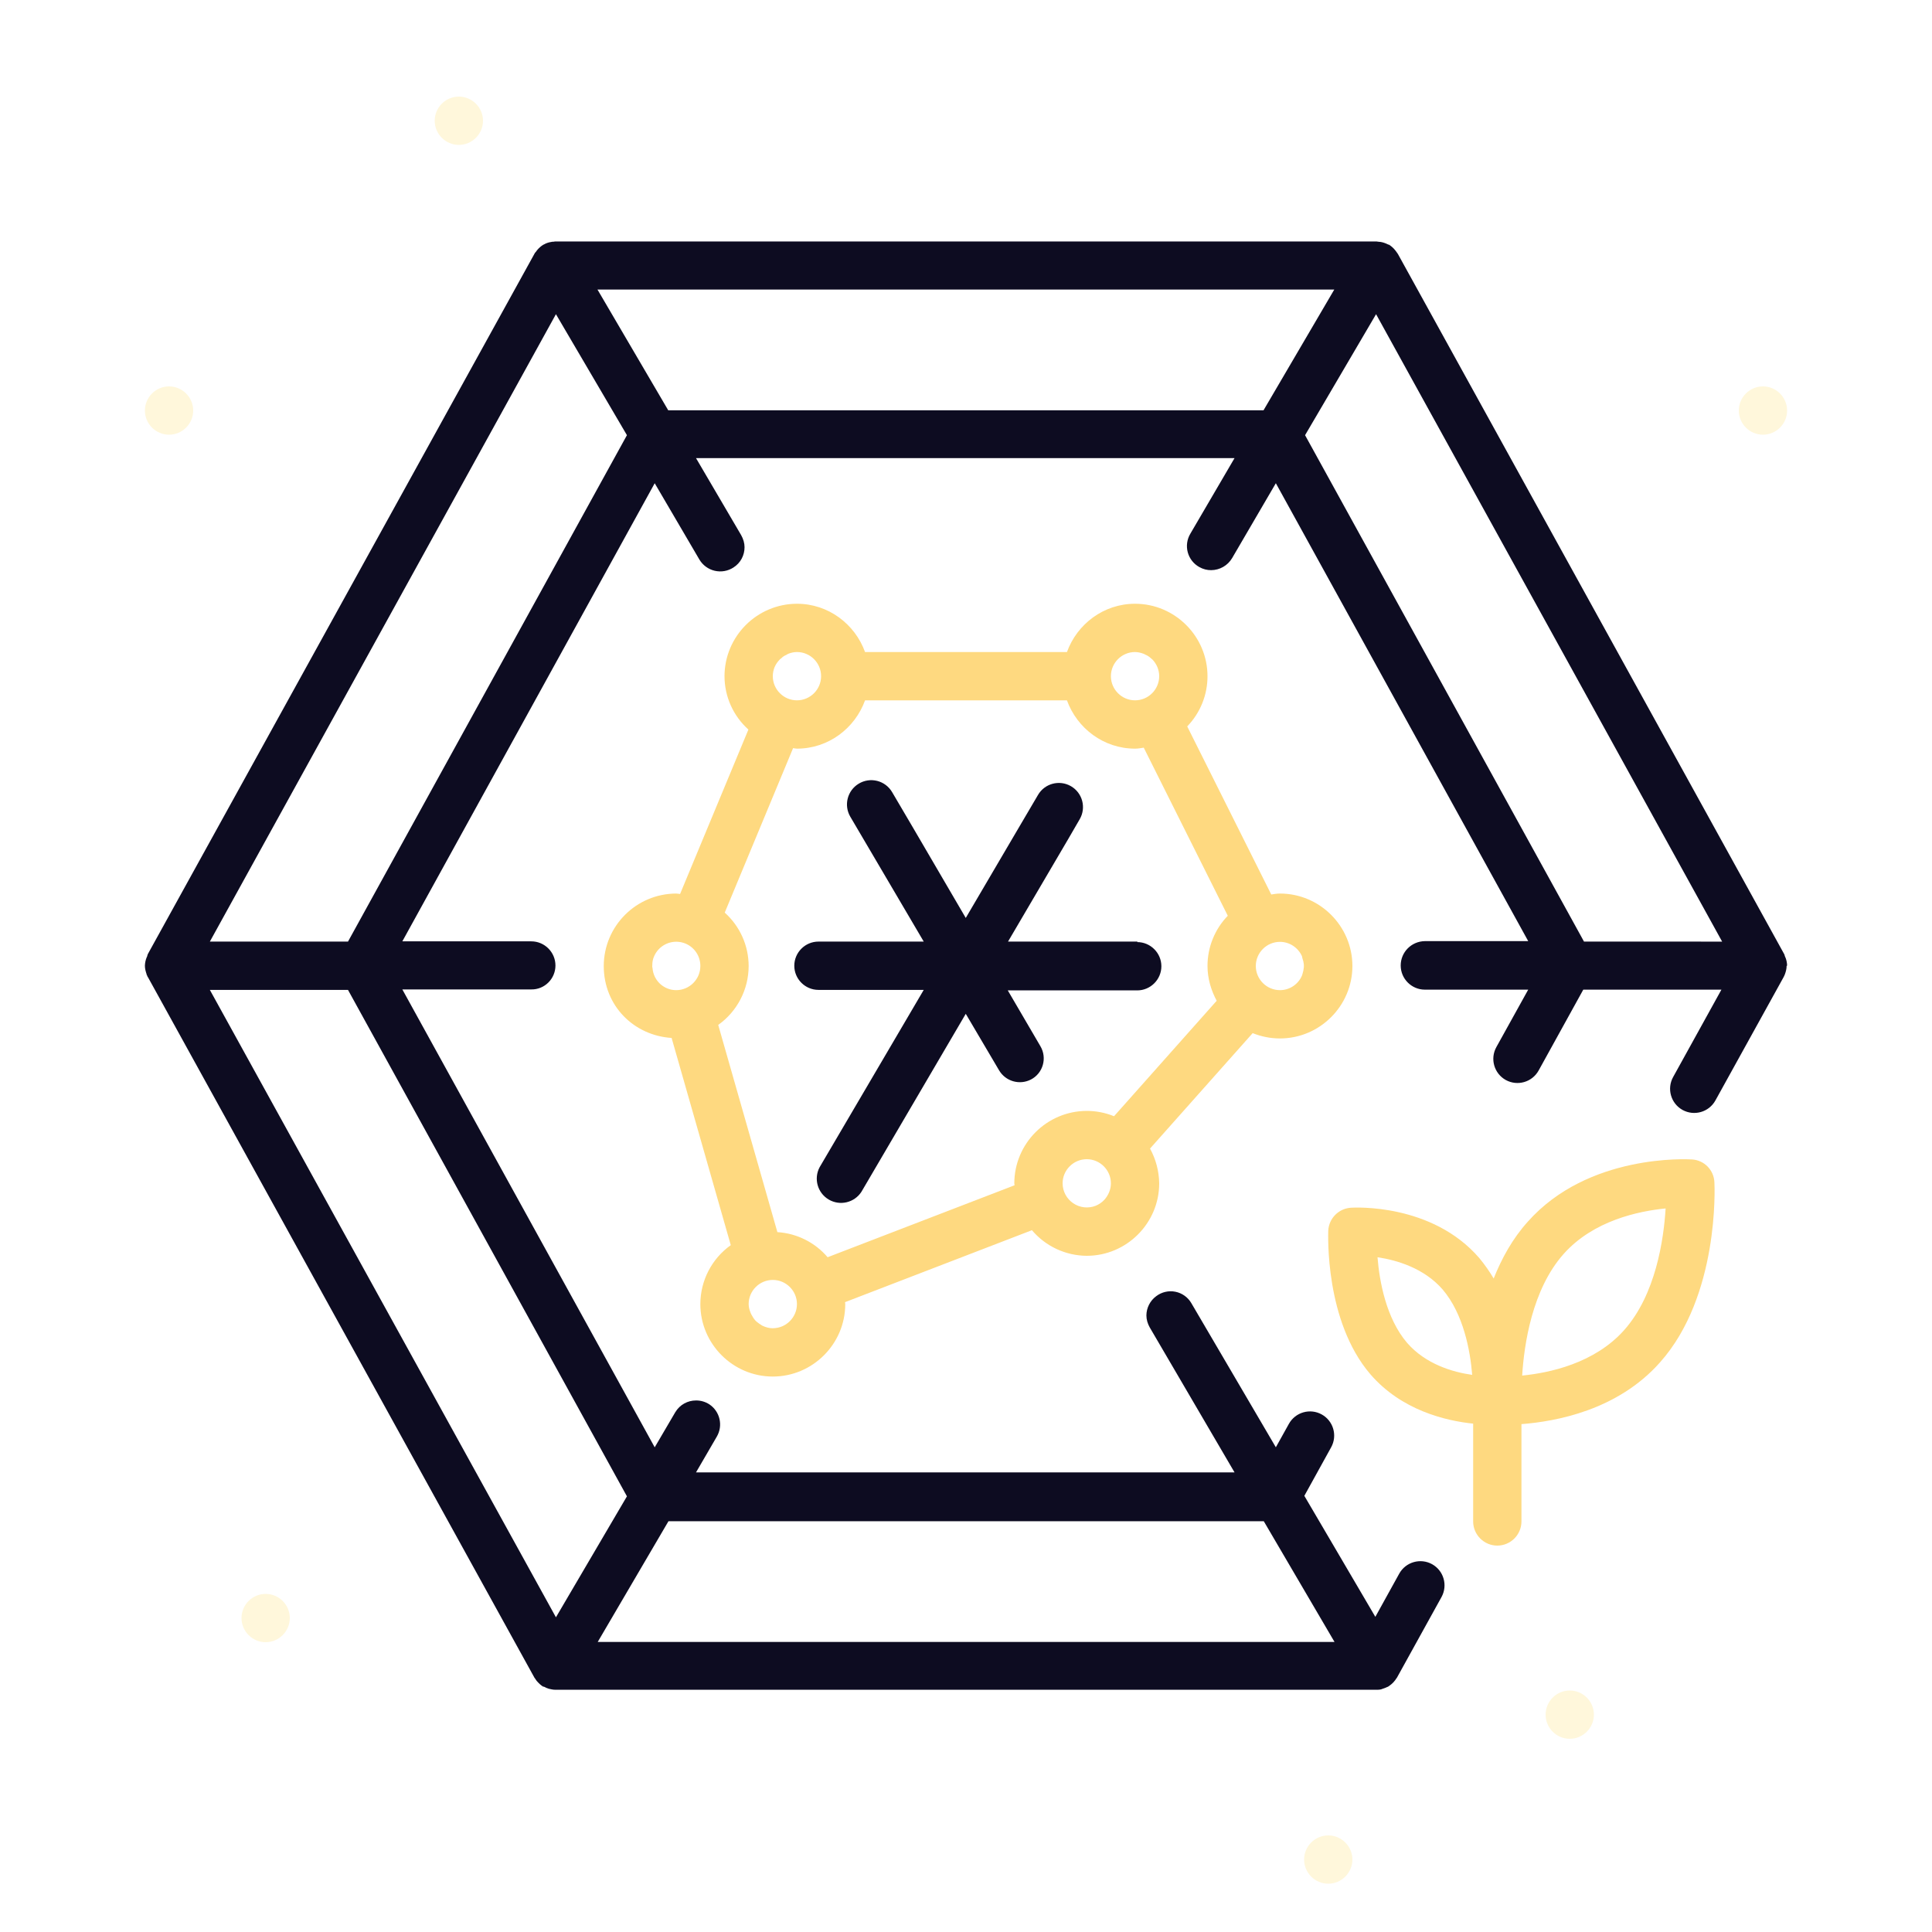
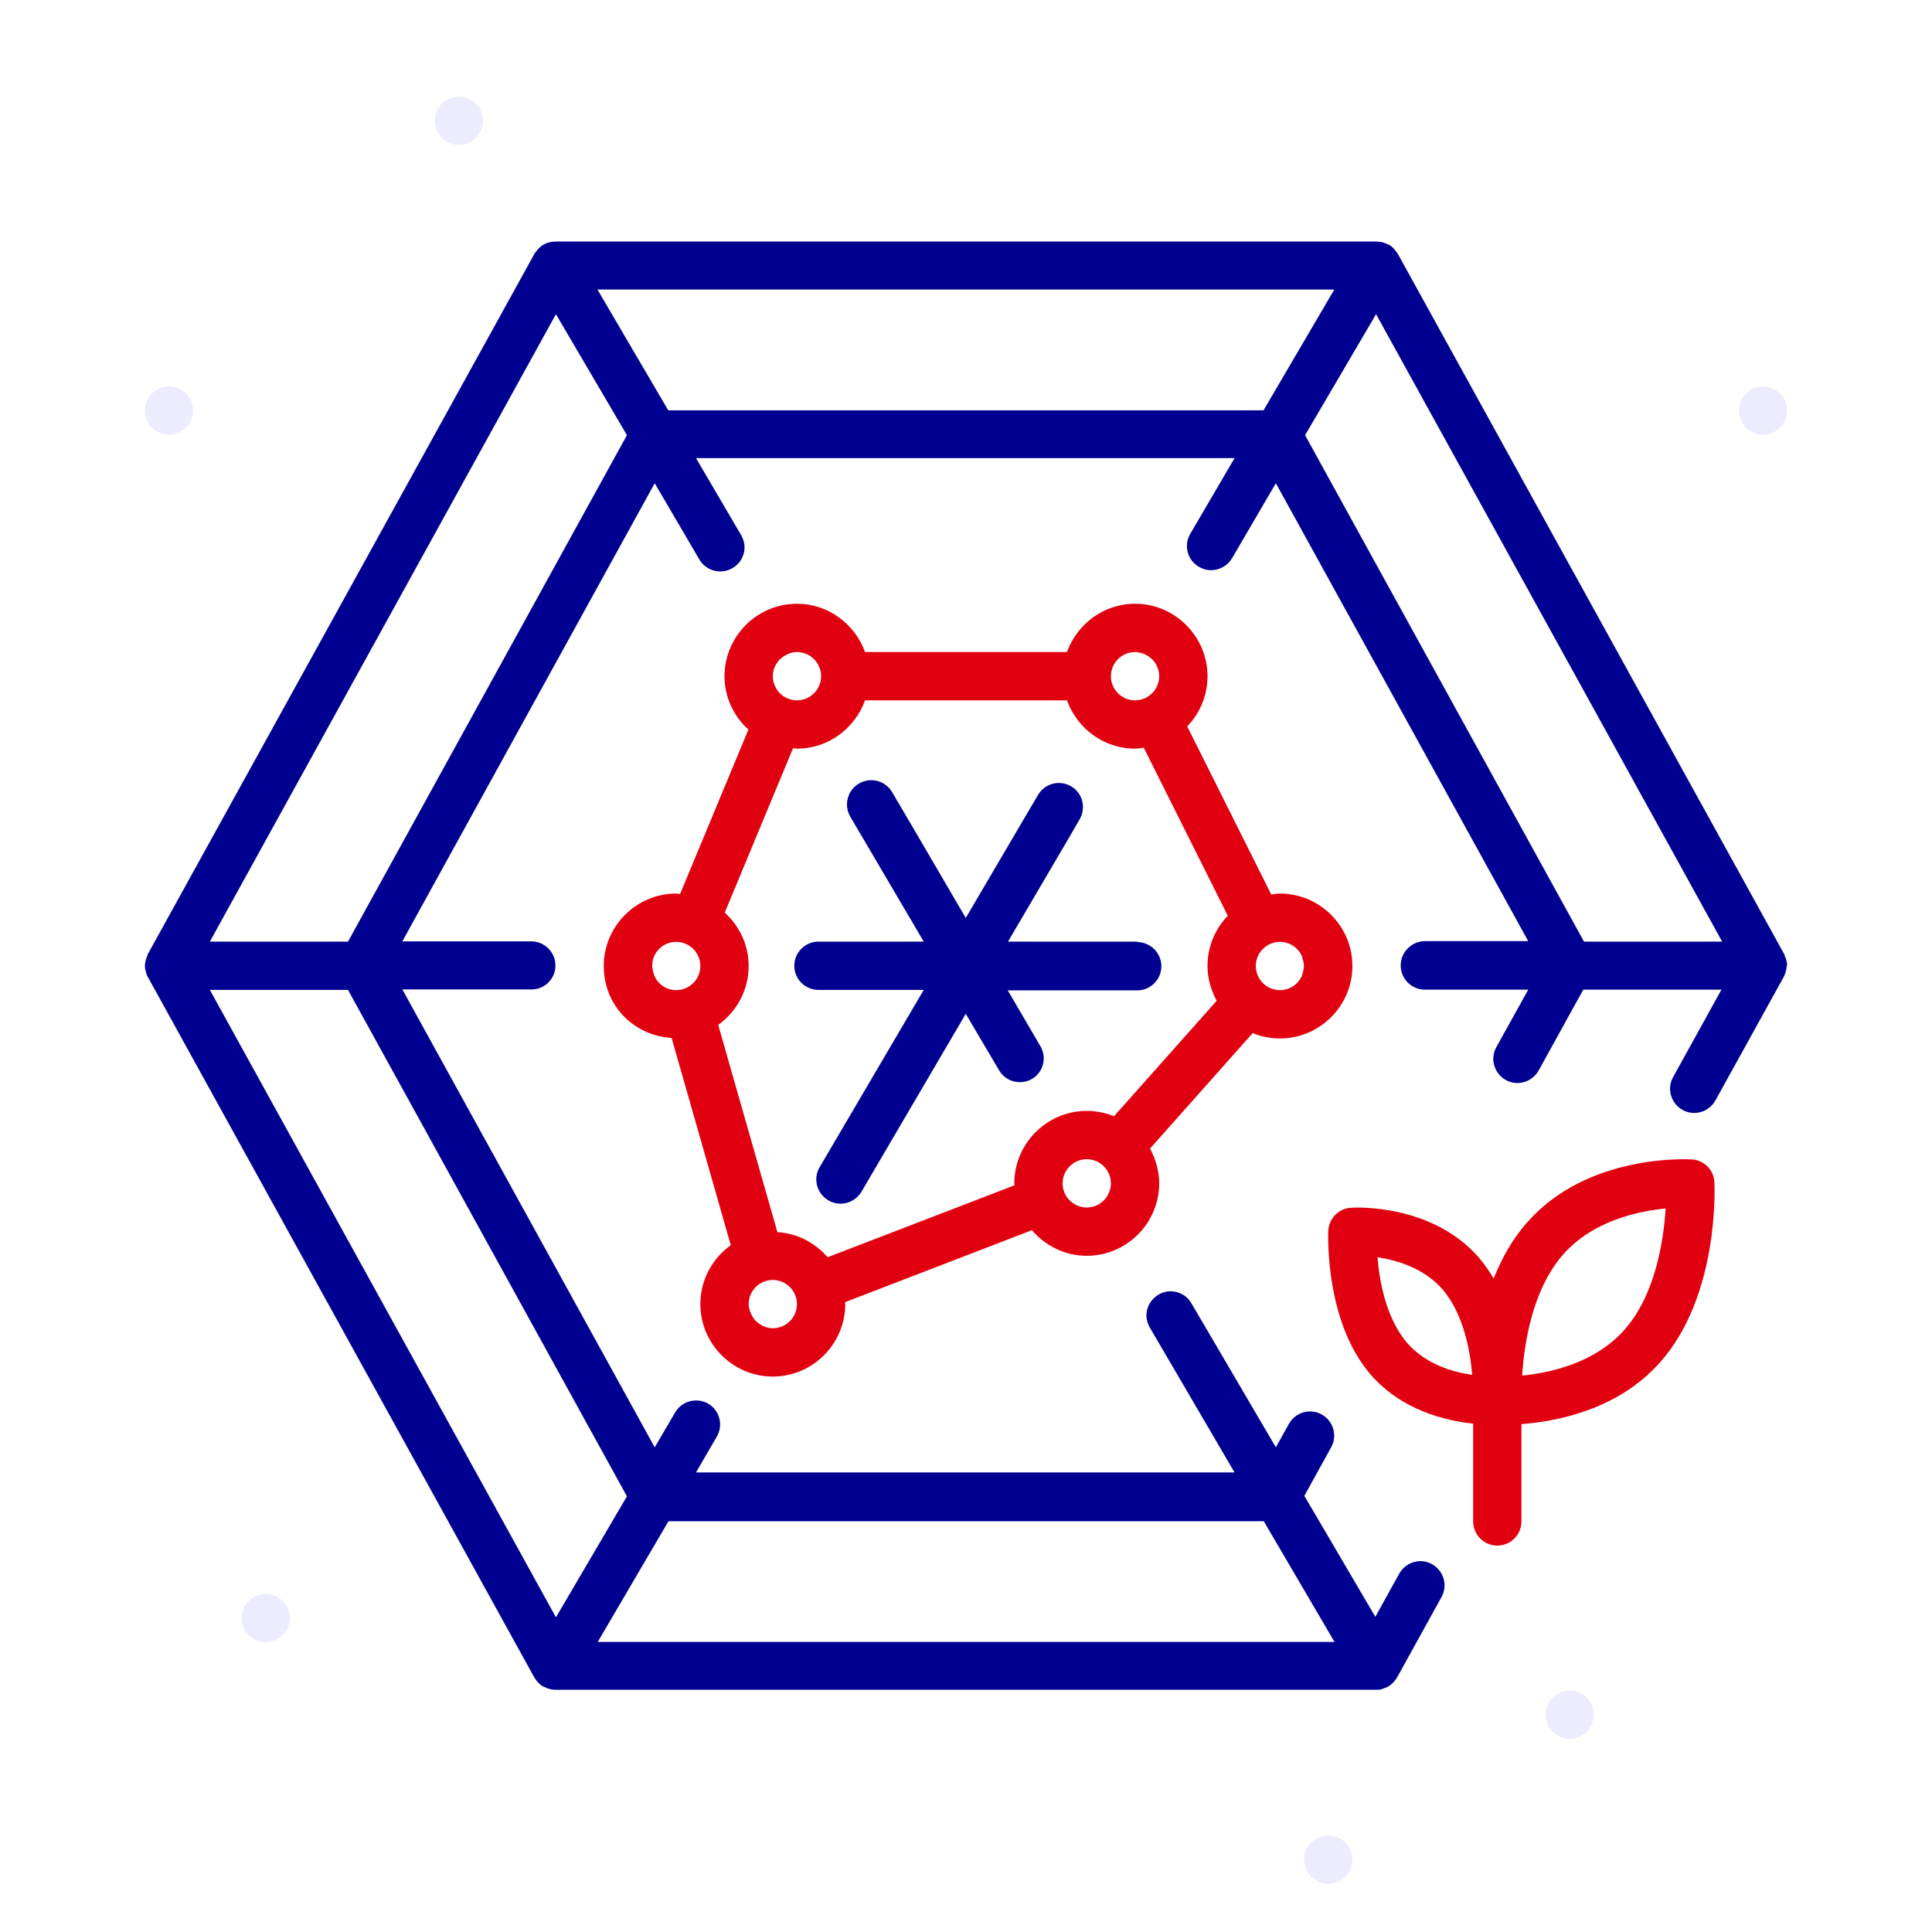
- <svg xmlns="http://www.w3.org/2000/svg" width="96" height="96" fill="none">
-   <path fill="#FFF7DB" fill-rule="evenodd" d="M87.6 21.6c-.66 0-1.2-.54-1.2-1.2s.54-1.2 1.2-1.2 1.2.54 1.2 1.2-.54 1.2-1.2 1.2m-79.2 0c-.66 0-1.2-.54-1.2-1.2s.54-1.2 1.2-1.2 1.2.54 1.2 1.2-.54 1.2-1.2 1.2m4.8 60c-.66 0-1.2-.54-1.2-1.2s.54-1.2 1.2-1.2 1.2.54 1.2 1.2-.54 1.2-1.2 1.2M78 86.4c-.66 0-1.2-.54-1.2-1.2S77.34 84 78 84s1.2.54 1.2 1.2-.54 1.2-1.2 1.2M22.8 7.2c-.66 0-1.2-.54-1.2-1.2s.54-1.2 1.2-1.2S24 5.34 24 6s-.54 1.2-1.2 1.2M66 93.6c-.66 0-1.2-.54-1.2-1.2s.54-1.2 1.2-1.2 1.2.54 1.2 1.2-.54 1.2-1.2 1.2" clip-rule="evenodd" />
-   <path fill="#FED980" d="M85.188 58.752a1.185 1.185 0 0 0-1.116-1.14c-.216-.013-5.16-.288-8.16 3.096-.756.84-1.296 1.824-1.692 2.82a8 8 0 0 0-.708-1.008c-2.352-2.737-6.216-2.52-6.384-2.509A1.205 1.205 0 0 0 66 61.152c0 .18-.18 4.476 2.088 7.128 1.548 1.8 3.744 2.317 5.112 2.46v4.86c0 .66.54 1.2 1.2 1.2s1.2-.54 1.2-1.2v-4.836c1.704-.132 4.776-.684 6.888-3.072 2.94-3.3 2.712-8.711 2.7-8.94m-15.276 7.967c-1.032-1.212-1.368-3.035-1.464-4.247.96.143 2.316.54 3.24 1.607 1.032 1.213 1.368 3.037 1.464 4.237-.96-.133-2.316-.529-3.24-1.597m10.788-.623c-1.476 1.655-3.72 2.123-5.064 2.255.096-1.547.492-4.284 2.064-6.047 1.476-1.657 3.72-2.125 5.064-2.257-.096 1.549-.492 4.285-2.064 6.049M63.6 44.4c-.144 0-.288.023-.432.047l-4.176-8.352A3.58 3.58 0 0 0 60 33.6c0-1.98-1.62-3.6-3.6-3.6-1.56 0-2.88 1.008-3.384 2.4H42.984C42.48 31.008 41.16 30 39.6 30a3.61 3.61 0 0 0-3.6 3.6 3.57 3.57 0 0 0 1.188 2.651l-3.396 8.172s-.132-.023-.192-.023A3.61 3.61 0 0 0 30 48c0 1.98 1.5 3.456 3.372 3.575l2.94 10.296A3.6 3.6 0 0 0 34.8 64.8c0 1.98 1.62 3.6 3.6 3.6s3.6-1.62 3.6-3.6c0-.036-.012-.06-.012-.096l9.288-3.576A3.6 3.6 0 0 0 54 62.4c1.98 0 3.6-1.62 3.6-3.6a3.7 3.7 0 0 0-.456-1.728l5.1-5.736c.42.168.876.264 1.356.264 1.98 0 3.6-1.62 3.6-3.6s-1.62-3.6-3.6-3.6m-7.2-12c.144 0 .288.035.42.084.036.011.072.035.096.047a.9.9 0 0 1 .276.18c.024.025.048.037.072.06.204.216.336.505.336.828 0 .66-.54 1.2-1.2 1.2s-1.2-.54-1.2-1.2.54-1.2 1.2-1.2m-17.904.732s.012 0 .012-.024a1.2 1.2 0 0 1 .216-.312.3.3 0 0 1 .096-.084.7.7 0 0 1 .252-.169.5.5 0 0 1 .108-.06 1.2 1.2 0 0 1 .42-.083c.66 0 1.2.54 1.2 1.2s-.54 1.2-1.2 1.2-1.2-.54-1.2-1.2a1.2 1.2 0 0 1 .096-.468M33.6 49.2a1.18 1.18 0 0 1-1.176-1.093.3.3 0 0 1-.012-.143c0-.145.024-.3.084-.432A1.198 1.198 0 0 1 34.8 48c0 .66-.54 1.2-1.2 1.2M38.4 66h-.012c-.168 0-.336-.049-.492-.12-.06-.024-.096-.072-.156-.096-.072-.06-.156-.109-.216-.18a1 1 0 0 1-.12-.168c-.048-.085-.096-.157-.12-.24a1.1 1.1 0 0 1-.084-.397c0-.66.54-1.2 1.2-1.2s1.2.54 1.2 1.2-.54 1.2-1.2 1.2m16.476-6.385c-.12.133-.264.228-.432.3A1.204 1.204 0 0 1 52.8 58.8c0-.66.54-1.2 1.2-1.2s1.2.54 1.2 1.2c0 .313-.132.6-.324.816m5.58-9.888-5.1 5.737A3.6 3.6 0 0 0 54 55.2a3.61 3.61 0 0 0-3.6 3.6c0 .036.012.06.012.096l-9.288 3.575a3.57 3.57 0 0 0-2.496-1.247l-2.94-10.296A3.6 3.6 0 0 0 37.2 48a3.57 3.57 0 0 0-1.188-2.653l3.396-8.172s.132.025.192.025c1.56 0 2.88-1.009 3.384-2.4h10.032c.504 1.392 1.824 2.4 3.384 2.4.144 0 .288-.025.432-.049l4.176 8.353A3.58 3.58 0 0 0 60 48c0 .624.18 1.212.456 1.727m4.332-1.667c-.012.12-.036.24-.072.347-.012.025-.012.049-.024.073-.18.42-.6.72-1.092.72-.66 0-1.2-.54-1.2-1.2s.54-1.2 1.2-1.2c.48 0 .9.288 1.092.708.012.035.012.072.024.107.036.096.06.204.072.313z" />
-   <path fill="#0D0C21" d="M88.716 47.58s-.024-.06-.036-.096c0-.025-.012-.049-.024-.073l-19.2-34.8s-.048-.06-.06-.084c-.024-.035-.048-.06-.072-.095a1.2 1.2 0 0 0-.312-.277h-.024c-.12-.06-.24-.107-.372-.131-.036 0-.084-.012-.12-.012s-.06-.013-.096-.013H27.6s-.06 0-.096.012c-.036 0-.084 0-.12.013a1 1 0 0 0-.372.132H27a1.3 1.3 0 0 0-.312.275c-.024.037-.048.06-.072.097a.2.2 0 0 0-.06.083l-19.212 34.8s-.012.048-.024.072c0 .037-.024.06-.036.097a1.2 1.2 0 0 0-.084.407c0 .145.036.276.084.42 0 .037.024.06.036.085q0 .035.036.072l19.2 34.8s.048.06.06.084c.024.036.036.06.06.084.096.108.192.204.312.276h.036q.126.07.252.107c.108.024.204.048.312.048h40.8c.108 0 .216 0 .312-.047a1.4 1.4 0 0 0 .24-.096c.012 0 .036 0 .048-.024.12-.073.228-.169.312-.277a.4.4 0 0 0 .06-.084c.024-.035.048-.06.06-.084l2.208-3.995a1.203 1.203 0 0 0-.468-1.632 1.203 1.203 0 0 0-1.632.468L68.34 80.34l-3.528-6.013 1.332-2.412a1.2 1.2 0 1 0-2.1-1.164l-.648 1.164-4.2-7.164a1.186 1.186 0 0 0-1.74-.348 1.2 1.2 0 0 0-.492.96c0 .204.06.409.168.6l4.212 7.2h-26.76l1.032-1.775a1.2 1.2 0 0 0-.372-1.609 1.2 1.2 0 0 0-.66-.191c-.408 0-.804.204-1.032.588l-1.02 1.74-12.54-22.752H26.4c.66.011 1.2-.529 1.2-1.189s-.54-1.2-1.2-1.2h-6.408l12.54-22.763 2.22 3.791a1.205 1.205 0 0 0 1.692.396c.36-.228.552-.612.552-1.008 0-.203-.06-.407-.168-.6l-2.244-3.828h26.76l-2.196 3.756a1.193 1.193 0 0 0 .444 1.657c.192.108.384.155.588.155a1.22 1.22 0 0 0 1.044-.6l2.172-3.72 12.54 22.753H70.8c-.672.011-1.2.551-1.2 1.211s.54 1.2 1.2 1.2h5.136l-1.584 2.857a1.203 1.203 0 0 0 .468 1.632 1.203 1.203 0 0 0 1.632-.468l2.22-4.02h6.864l-2.4 4.343a1.203 1.203 0 0 0 .468 1.633 1.203 1.203 0 0 0 1.632-.468l3.384-6.12.036-.072c.012-.024.024-.06.036-.084.048-.133.084-.276.084-.409l.024-.024a1.2 1.2 0 0 0-.084-.407zm-55.5 28.008h29.58l3.516 6H29.7zm-2.064-1.236-3.528 6.011-17.196-31.175h6.864zm-13.86-27.565h-6.864l17.196-31.175 3.528 6.012zm45.492-26.4h-29.58l-3.516-6H66.3zm15.924 26.4-13.86-25.163 3.528-6.012 17.196 31.176zm-22.188 0h-6.432l3-5.111.564-.973a1.198 1.198 0 1 0-2.076-1.2l-1.164 1.98-2.424 4.129-2.616-4.477-1.044-1.776a1.2 1.2 0 0 0-1.656-.42 1.205 1.205 0 0 0-.42 1.645l3.648 6.203h-5.232c-.66 0-1.2.54-1.2 1.2s.54 1.2 1.2 1.2H45.9l-5.172 8.809a1.206 1.206 0 0 0 2.076 1.224l5.184-8.844 1.656 2.808a1.2 1.2 0 0 0 1.584.456c.6-.312.816-1.069.468-1.657l-1.62-2.771h6.432c.66 0 1.2-.54 1.2-1.2s-.54-1.2-1.2-1.2z" />
+ <svg xmlns="http://www.w3.org/2000/svg" width="96" height="96" viewBox="0 0 96 96" fill="none">
+   <path fill-rule="evenodd" clip-rule="evenodd" d="M87.6 21.6C86.94 21.6 86.4 21.06 86.4 20.4C86.4 19.74 86.94 19.2 87.6 19.2C88.26 19.2 88.8 19.74 88.8 20.4C88.8 21.06 88.26 21.6 87.6 21.6ZM8.4 21.6C7.74 21.6 7.2 21.06 7.2 20.4C7.2 19.74 7.74 19.2 8.4 19.2C9.06 19.2 9.6 19.74 9.6 20.4C9.6 21.06 9.06 21.6 8.4 21.6ZM13.2 81.6C12.54 81.6 12 81.06 12 80.4C12 79.74 12.54 79.2 13.2 79.2C13.86 79.2 14.4 79.74 14.4 80.4C14.4 81.06 13.86 81.6 13.2 81.6ZM78 86.4C77.34 86.4 76.8 85.86 76.8 85.2C76.8 84.54 77.34 84 78 84C78.66 84 79.2 84.54 79.2 85.2C79.2 85.86 78.66 86.4 78 86.4ZM22.8 7.2C22.14 7.2 21.6 6.66 21.6 6C21.6 5.34 22.14 4.8 22.8 4.8C23.46 4.8 24 5.34 24 6C24 6.66 23.46 7.2 22.8 7.2ZM66 93.6C65.34 93.6 64.8 93.06 64.8 92.4C64.8 91.74 65.34 91.2 66 91.2C66.66 91.2 67.2 91.74 67.2 92.4C67.2 93.06 66.66 93.6 66 93.6Z" fill="#ECECFE" />
+   <path d="M85.188 58.752C85.164 58.14 84.684 57.648 84.072 57.612C83.856 57.6 78.912 57.324 75.912 60.708C75.156 61.548 74.616 62.532 74.22 63.528C74.016 63.18 73.776 62.844 73.512 62.52C71.16 59.784 67.296 60 67.128 60.012C66.516 60.048 66.036 60.54 66 61.152C66 61.332 65.82 65.628 68.088 68.28C69.636 70.08 71.832 70.596 73.2 70.74V75.6C73.2 76.26 73.74 76.8 74.4 76.8C75.06 76.8 75.6 76.26 75.6 75.6V70.764C77.304 70.632 80.376 70.08 82.488 67.692C85.428 64.392 85.2 58.98 85.188 58.752ZM69.912 66.72C68.88 65.508 68.544 63.684 68.448 62.472C69.408 62.616 70.764 63.012 71.688 64.08C72.72 65.292 73.056 67.116 73.152 68.316C72.192 68.184 70.836 67.788 69.912 66.72ZM80.7 66.096C79.224 67.752 76.98 68.22 75.636 68.352C75.732 66.804 76.128 64.068 77.7 62.304C79.176 60.648 81.42 60.18 82.764 60.048C82.668 61.596 82.272 64.332 80.7 66.096ZM63.6 44.4C63.456 44.4 63.312 44.424 63.168 44.448L58.992 36.096C59.616 35.448 60 34.572 60 33.6C60 31.62 58.38 30 56.4 30C54.84 30 53.52 31.008 53.016 32.4H42.984C42.48 31.008 41.16 30 39.6 30C37.62 30 36 31.62 36 33.6C36 34.656 36.468 35.604 37.188 36.252L33.792 44.424C33.792 44.424 33.66 44.4 33.6 44.4C31.62 44.4 30 46.02 30 48C30 49.98 31.5 51.456 33.372 51.576L36.312 61.872C35.4 62.532 34.8 63.588 34.8 64.8C34.8 66.78 36.42 68.4 38.4 68.4C40.38 68.4 42 66.78 42 64.8C42 64.764 41.988 64.74 41.988 64.704L51.276 61.128C51.936 61.896 52.908 62.4 54 62.4C55.98 62.4 57.6 60.78 57.6 58.8C57.6 58.176 57.42 57.588 57.144 57.072L62.244 51.336C62.664 51.504 63.12 51.6 63.6 51.6C65.58 51.6 67.2 49.98 67.2 48C67.2 46.02 65.58 44.4 63.6 44.4ZM56.4 32.4C56.544 32.4 56.688 32.436 56.82 32.484C56.856 32.496 56.892 32.52 56.916 32.532C57.024 32.58 57.12 32.64 57.192 32.712C57.216 32.736 57.24 32.748 57.264 32.772C57.468 32.988 57.6 33.276 57.6 33.6C57.6 34.26 57.06 34.8 56.4 34.8C55.74 34.8 55.2 34.26 55.2 33.6C55.2 32.94 55.74 32.4 56.4 32.4ZM38.496 33.132C38.496 33.132 38.508 33.132 38.508 33.108C38.568 32.988 38.64 32.88 38.724 32.796C38.748 32.76 38.784 32.736 38.82 32.712C38.892 32.64 38.976 32.58 39.072 32.544C39.108 32.52 39.144 32.496 39.18 32.484C39.312 32.436 39.444 32.4 39.6 32.4C40.26 32.4 40.8 32.94 40.8 33.6C40.8 34.26 40.26 34.8 39.6 34.8C38.94 34.8 38.4 34.26 38.4 33.6C38.4 33.432 38.436 33.276 38.496 33.132ZM33.6 49.2C32.976 49.2 32.472 48.72 32.424 48.108C32.412 48.06 32.4 48.012 32.412 47.964C32.412 47.82 32.436 47.664 32.496 47.532C32.676 47.1 33.108 46.8 33.6 46.8C34.26 46.8 34.8 47.34 34.8 48C34.8 48.66 34.26 49.2 33.6 49.2ZM38.4 66H38.388C38.22 66 38.052 65.952 37.896 65.88C37.836 65.856 37.8 65.808 37.74 65.784C37.668 65.724 37.584 65.676 37.524 65.604C37.476 65.556 37.44 65.496 37.404 65.436C37.356 65.352 37.308 65.28 37.284 65.196C37.236 65.064 37.2 64.944 37.2 64.8C37.2 64.14 37.74 63.6 38.4 63.6C39.06 63.6 39.6 64.14 39.6 64.8C39.6 65.46 39.06 66 38.4 66ZM54.876 59.616C54.756 59.748 54.612 59.844 54.444 59.916C54.312 59.964 54.156 60 54 60C53.34 60 52.8 59.46 52.8 58.8C52.8 58.14 53.34 57.6 54 57.6C54.66 57.6 55.2 58.14 55.2 58.8C55.2 59.112 55.068 59.4 54.876 59.616ZM60.456 49.728L55.356 55.464C54.936 55.296 54.48 55.2 54 55.2C52.02 55.2 50.4 56.82 50.4 58.8C50.4 58.836 50.412 58.86 50.412 58.896L41.124 62.472C40.5 61.752 39.624 61.284 38.628 61.224L35.688 50.928C36.6 50.268 37.2 49.212 37.2 48C37.2 46.944 36.732 45.996 36.012 45.348L39.408 37.176C39.408 37.176 39.54 37.2 39.6 37.2C41.16 37.2 42.48 36.192 42.984 34.8H53.016C53.52 36.192 54.84 37.2 56.4 37.2C56.544 37.2 56.688 37.176 56.832 37.152L61.008 45.504C60.384 46.152 60 47.028 60 48C60 48.624 60.18 49.212 60.456 49.728ZM64.788 48.06C64.776 48.18 64.752 48.3 64.716 48.408C64.704 48.432 64.704 48.456 64.692 48.48C64.512 48.9 64.092 49.2 63.6 49.2C62.94 49.2 62.4 48.66 62.4 48C62.4 47.34 62.94 46.8 63.6 46.8C64.08 46.8 64.5 47.088 64.692 47.508C64.704 47.544 64.704 47.58 64.716 47.616C64.752 47.712 64.776 47.82 64.788 47.928V48.06Z" fill="#E1000F" />
+   <path d="M88.716 47.58C88.716 47.58 88.692 47.52 88.68 47.484C88.68 47.46 88.668 47.436 88.656 47.412L69.456 12.612C69.456 12.612 69.408 12.552 69.396 12.528C69.372 12.492 69.348 12.468 69.324 12.432C69.24 12.324 69.132 12.228 69.012 12.156H68.988C68.868 12.096 68.748 12.048 68.616 12.024C68.58 12.024 68.532 12.012 68.496 12.012C68.46 12.012 68.436 12 68.4 12H27.6C27.6 12 27.54 12 27.504 12.012C27.468 12.012 27.42 12.012 27.384 12.024C27.252 12.048 27.12 12.084 27.012 12.156H27C26.88 12.228 26.784 12.324 26.688 12.432C26.664 12.468 26.64 12.492 26.616 12.528C26.592 12.552 26.568 12.576 26.556 12.612L7.344 47.412C7.344 47.412 7.332 47.46 7.32 47.484C7.32 47.52 7.296 47.544 7.284 47.58C7.236 47.712 7.2 47.856 7.2 47.988C7.2 48.132 7.236 48.264 7.284 48.408C7.284 48.444 7.308 48.468 7.32 48.492C7.32 48.516 7.332 48.54 7.356 48.564L26.556 83.364C26.556 83.364 26.604 83.424 26.616 83.448C26.64 83.484 26.652 83.508 26.676 83.532C26.772 83.64 26.868 83.736 26.988 83.808C26.988 83.808 27.012 83.808 27.024 83.808C27.108 83.856 27.192 83.892 27.276 83.916C27.384 83.94 27.48 83.964 27.588 83.964H68.388C68.496 83.964 68.604 83.964 68.7 83.916C68.784 83.892 68.868 83.856 68.94 83.82C68.952 83.82 68.976 83.82 68.988 83.796C69.108 83.724 69.216 83.628 69.3 83.52C69.324 83.496 69.348 83.46 69.36 83.436C69.384 83.4 69.408 83.376 69.42 83.352L71.628 79.356C71.952 78.78 71.736 78.048 71.16 77.724C70.584 77.4 69.852 77.616 69.528 78.192L68.34 80.34L64.812 74.328L66.144 71.916C66.468 71.34 66.252 70.608 65.676 70.284C65.088 69.96 64.368 70.176 64.044 70.752L63.396 71.916L59.196 64.752C58.836 64.14 58.02 63.972 57.456 64.404C57.144 64.632 56.964 64.992 56.964 65.364C56.964 65.568 57.024 65.772 57.132 65.964L61.344 73.164H34.584L35.616 71.388C35.94 70.836 35.772 70.128 35.244 69.78C35.04 69.648 34.812 69.588 34.584 69.588C34.176 69.588 33.78 69.792 33.552 70.176L32.532 71.916L19.992 49.164H26.4C27.06 49.176 27.6 48.636 27.6 47.976C27.6 47.316 27.06 46.776 26.4 46.776H19.992L32.532 24.012L34.752 27.804C35.1 28.392 35.868 28.572 36.444 28.2C36.804 27.972 36.996 27.588 36.996 27.192C36.996 26.988 36.936 26.784 36.828 26.592L34.584 22.764H61.344L59.148 26.52C58.8 27.096 59.004 27.852 59.592 28.176C59.784 28.284 59.976 28.332 60.18 28.332C60.588 28.332 60.996 28.116 61.224 27.732L63.396 24.012L75.936 46.764H70.8C70.128 46.776 69.6 47.316 69.6 47.976C69.6 48.636 70.14 49.176 70.8 49.176H75.936L74.352 52.032C74.028 52.608 74.244 53.34 74.82 53.664C75.396 53.988 76.128 53.772 76.452 53.196L78.672 49.176H85.536L83.136 53.52C82.812 54.096 83.028 54.828 83.604 55.152C84.18 55.476 84.912 55.26 85.236 54.684L88.62 48.564C88.62 48.564 88.644 48.516 88.656 48.492C88.668 48.468 88.68 48.432 88.692 48.408C88.74 48.276 88.776 48.132 88.776 48L88.8 47.976C88.8 47.832 88.764 47.7 88.716 47.568V47.58ZM33.216 75.588H62.796L66.312 81.588H29.7L33.216 75.588ZM31.152 74.352L27.624 80.364L10.428 49.188H17.292L31.152 74.352ZM17.292 46.788H10.428L27.624 15.612L31.152 21.624L17.292 46.788ZM62.784 20.388H33.204L29.688 14.388H66.3L62.784 20.388ZM78.708 46.788L64.848 21.624L68.376 15.612L85.572 46.788H78.708ZM56.52 46.788H50.088L53.088 41.676L53.652 40.704C53.964 40.152 53.808 39.456 53.28 39.108C52.704 38.724 51.924 38.904 51.576 39.504L50.412 41.484L47.988 45.612L45.372 41.136L44.328 39.36C43.992 38.784 43.248 38.592 42.672 38.94C42.108 39.276 41.916 40.008 42.252 40.584L45.9 46.788H40.668C40.008 46.788 39.468 47.328 39.468 47.988C39.468 48.648 40.008 49.188 40.668 49.188H45.9L40.728 57.996C40.38 58.584 40.596 59.34 41.196 59.664C41.76 59.976 42.468 59.772 42.804 59.22L47.988 50.376L49.644 53.184C49.968 53.736 50.664 53.928 51.228 53.64C51.828 53.328 52.044 52.572 51.696 51.984L50.076 49.212H56.508C57.168 49.212 57.708 48.672 57.708 48.012C57.708 47.352 57.168 46.812 56.508 46.812L56.52 46.788Z" fill="#000091" />
</svg>
